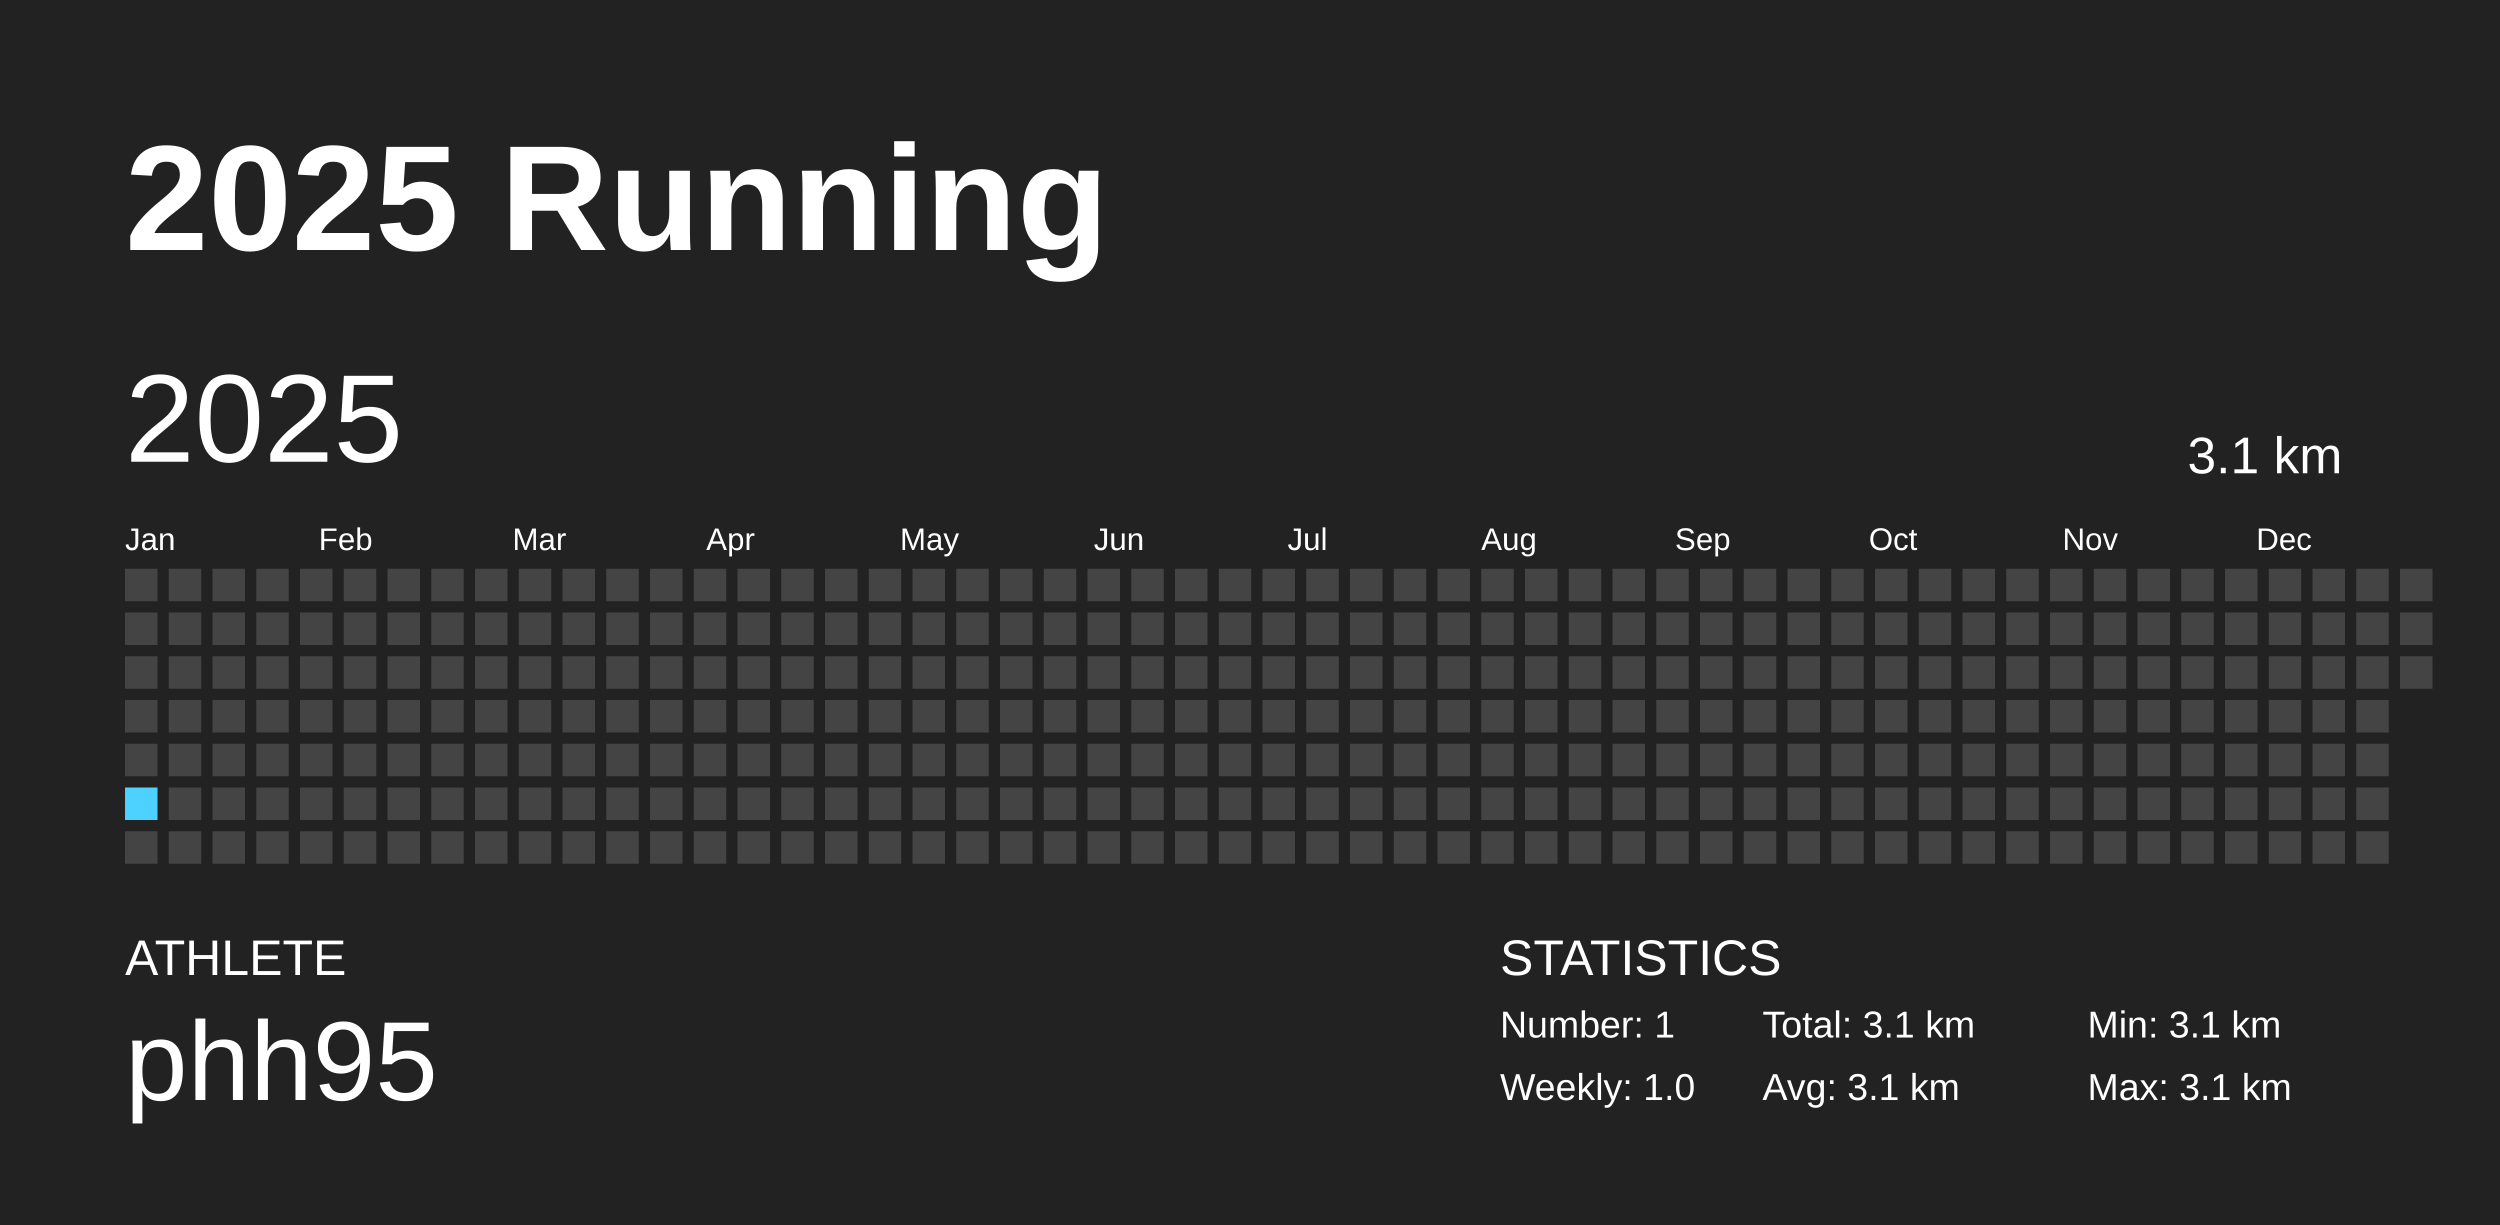
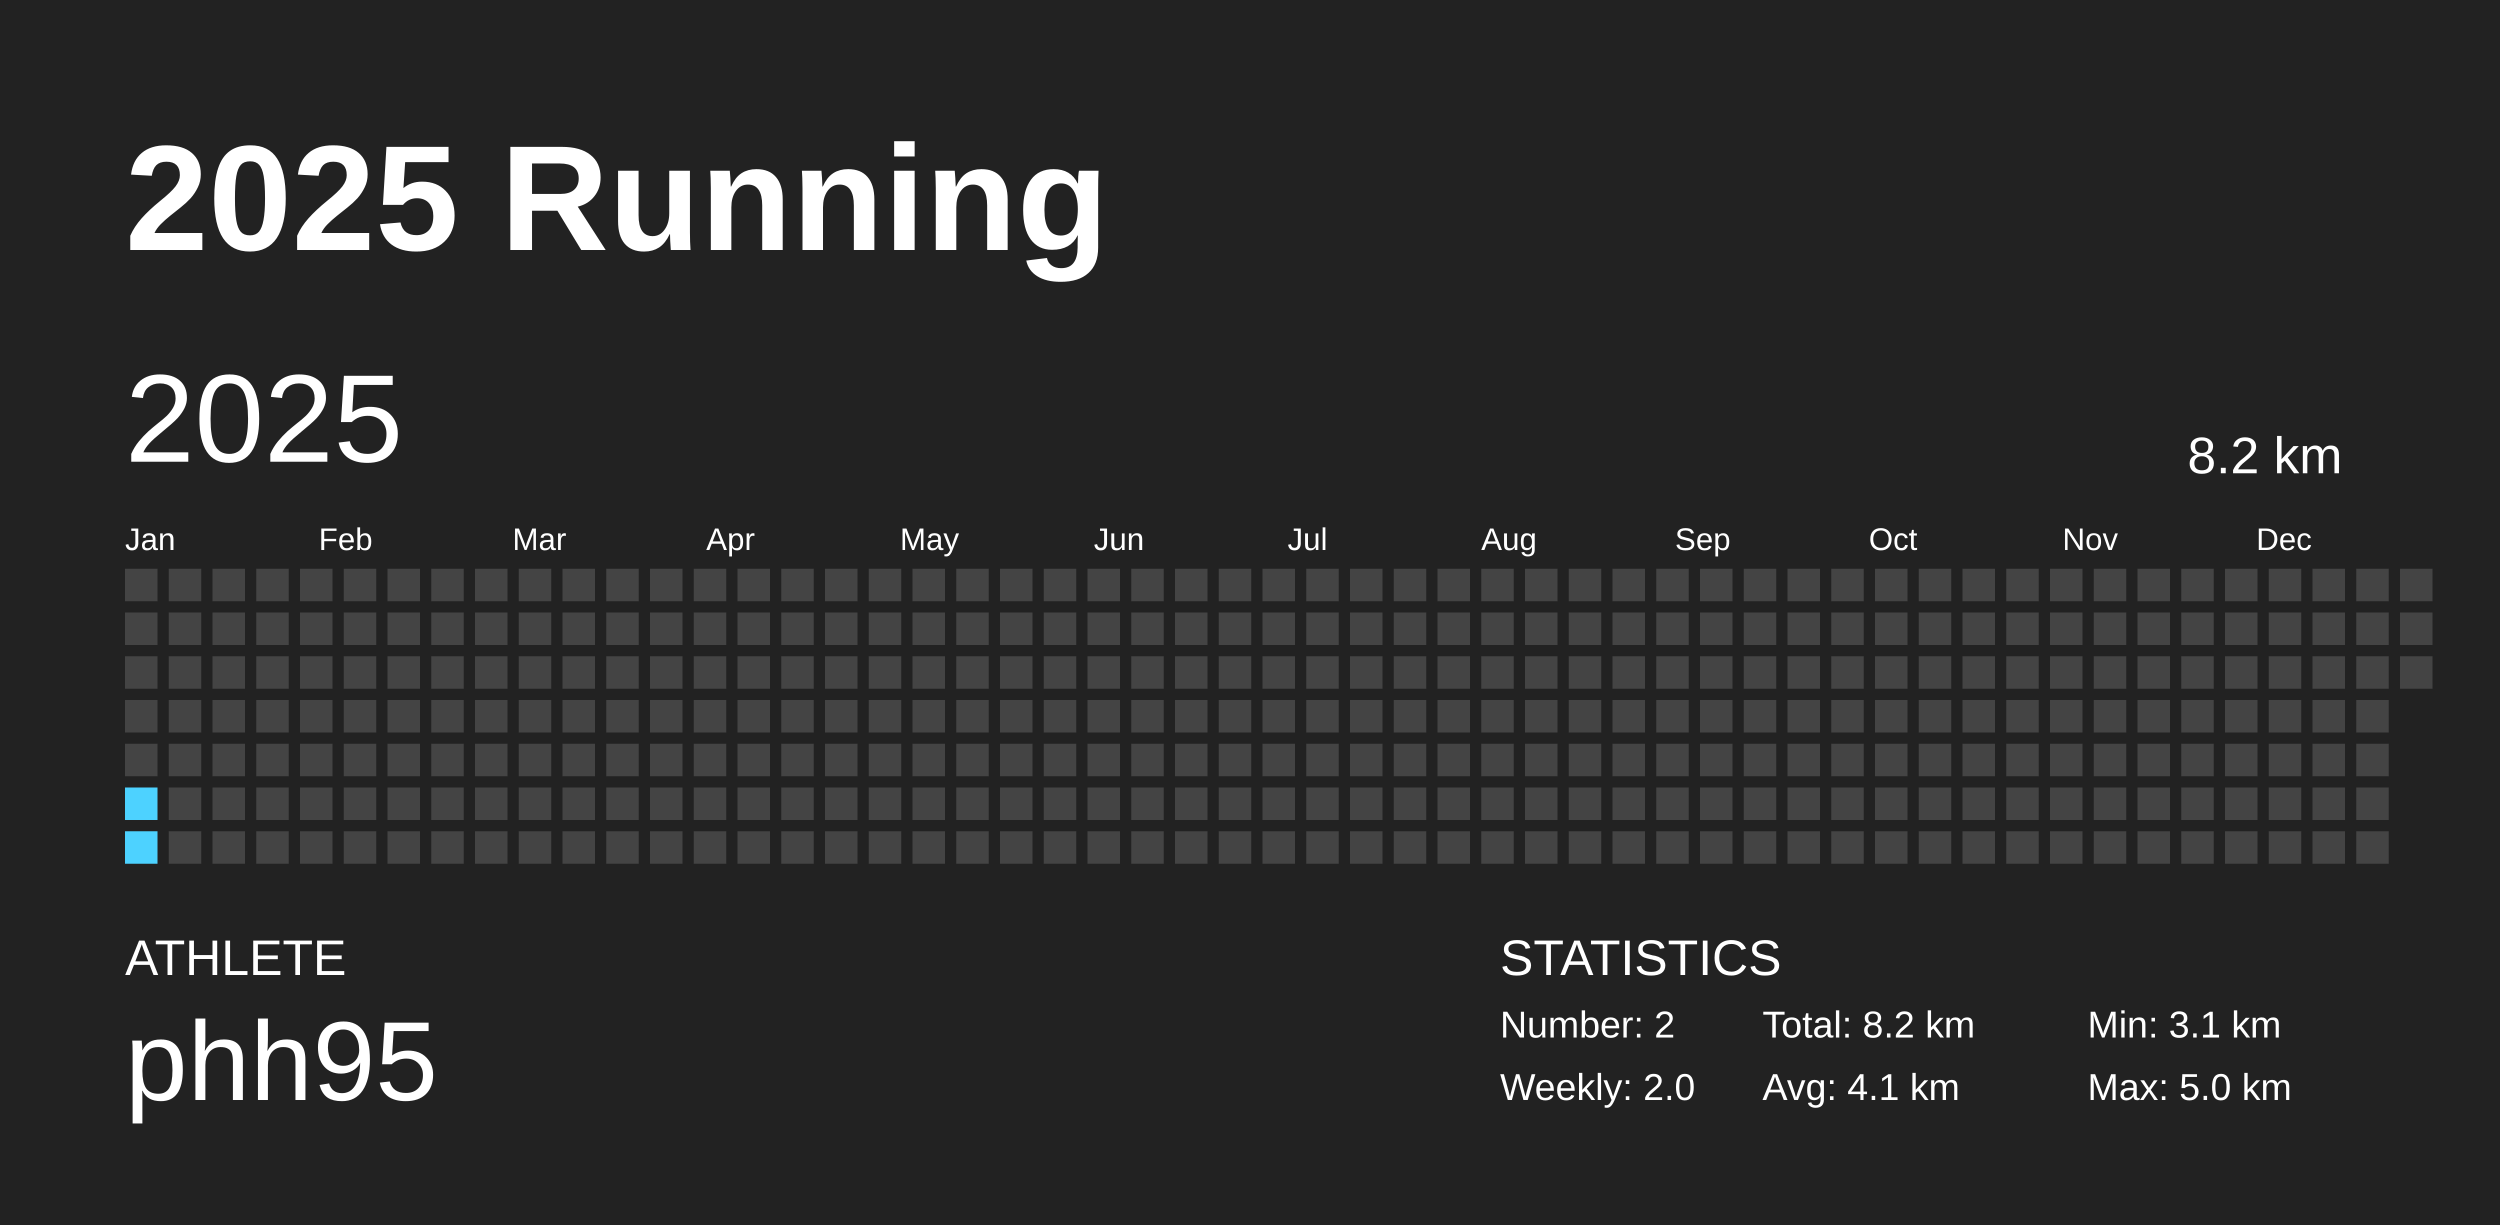
<svg xmlns="http://www.w3.org/2000/svg" baseProfile="full" height="98mm" version="1.1" viewBox="0,0,200,98" width="200mm">
  <defs />
  <rect fill="#222222" height="98" width="200" x="0" y="0" />
  <text fill="#FFFFFF" style="font-size:12px; font-family:Arial; font-weight:bold;" x="10" y="20">2025 Running</text>
  <text fill="#FFFFFF" style="font-size:4px; font-family:Arial" x="10" y="78">ATHLETE</text>
  <text fill="#FFFFFF" style="font-size:9px; font-family:Arial" x="10" y="88">phh95</text>
  <text fill="#FFFFFF" style="font-size:4px; font-family:Arial" x="120" y="78">STATISTICS</text>
-   <text fill="#FFFFFF" style="font-size:3px; font-family:Arial" x="120" y="83">Number: 1</text>
-   <text fill="#FFFFFF" style="font-size:3px; font-family:Arial" x="120" y="88">Weekly: 1.0</text>
-   <text fill="#FFFFFF" style="font-size:3px; font-family:Arial" x="141" y="83">Total: 3.1 km</text>
-   <text fill="#FFFFFF" style="font-size:3px; font-family:Arial" x="141" y="88">Avg: 3.1 km</text>
+   <text fill="#FFFFFF" style="font-size:3px; font-family:Arial" x="120" y="83">Number: 2</text>
+   <text fill="#FFFFFF" style="font-size:3px; font-family:Arial" x="120" y="88">Weekly: 2.0</text>
+   <text fill="#FFFFFF" style="font-size:3px; font-family:Arial" x="141" y="83">Total: 8.2 km</text>
+   <text fill="#FFFFFF" style="font-size:3px; font-family:Arial" x="141" y="88">Avg: 4.1 km</text>
  <text fill="#FFFFFF" style="font-size:3px; font-family:Arial" x="167" y="83">Min: 3.1 km</text>
-   <text fill="#FFFFFF" style="font-size:3px; font-family:Arial" x="167" y="88">Max: 3.1 km</text>
+   <text fill="#FFFFFF" style="font-size:3px; font-family:Arial" x="167" y="88">Max: 5.0 km</text>
  <text dominant-baseline="hanging" fill="#FFFFFF" style="font-size:10.0px; font-family:Arial;" x="10" y="30">2025</text>
-   <text dominant-baseline="hanging" fill="#FFFFFF" style="font-size:4.125px; font-family:Arial;" x="175" y="35">3.1 km</text>
+   <text dominant-baseline="hanging" fill="#FFFFFF" style="font-size:4.125px; font-family:Arial;" x="175" y="35">8.2 km</text>
  <text fill="#FFFFFF" style="font-size:2.5px; font-family:Arial" x="10.0" y="44">Jan</text>
  <text fill="#FFFFFF" style="font-size:2.5px; font-family:Arial" x="25.5" y="44">Feb</text>
  <text fill="#FFFFFF" style="font-size:2.5px; font-family:Arial" x="41.0" y="44">Mar</text>
  <text fill="#FFFFFF" style="font-size:2.5px; font-family:Arial" x="56.5" y="44">Apr</text>
  <text fill="#FFFFFF" style="font-size:2.5px; font-family:Arial" x="72.0" y="44">May</text>
  <text fill="#FFFFFF" style="font-size:2.5px; font-family:Arial" x="87.5" y="44">Jun</text>
  <text fill="#FFFFFF" style="font-size:2.5px; font-family:Arial" x="103.0" y="44">Jul</text>
  <text fill="#FFFFFF" style="font-size:2.5px; font-family:Arial" x="118.5" y="44">Aug</text>
  <text fill="#FFFFFF" style="font-size:2.5px; font-family:Arial" x="134.0" y="44">Sep</text>
  <text fill="#FFFFFF" style="font-size:2.5px; font-family:Arial" x="149.5" y="44">Oct</text>
  <text fill="#FFFFFF" style="font-size:2.5px; font-family:Arial" x="165.0" y="44">Nov</text>
  <text fill="#FFFFFF" style="font-size:2.5px; font-family:Arial" x="180.5" y="44">Dec</text>
  <rect fill="#444444" height="2.6" width="2.6" x="10.0" y="45.5" />
  <rect fill="#444444" height="2.6" width="2.6" x="10.0" y="49.0" />
  <rect fill="#444444" height="2.6" width="2.6" x="10.0" y="52.5" />
  <rect fill="#444444" height="2.6" width="2.6" x="10.0" y="56.0" />
  <rect fill="#444444" height="2.6" width="2.6" x="10.0" y="59.5" />
-   <rect fill="#4DD2FF" height="2.6" width="2.6" x="10.0" y="63.0" />
-   <rect fill="#444444" height="2.6" width="2.6" x="10.0" y="66.5" />
+   <rect fill="#4dd2ff" height="2.6" width="2.6" x="10.0" y="63.0" />
+   <rect fill="#4dd2ff" height="2.6" width="2.6" x="10.0" y="66.5" />
  <rect fill="#444444" height="2.6" width="2.6" x="13.5" y="45.5" />
  <rect fill="#444444" height="2.6" width="2.6" x="13.5" y="49.0" />
  <rect fill="#444444" height="2.6" width="2.6" x="13.5" y="52.5" />
  <rect fill="#444444" height="2.6" width="2.6" x="13.5" y="56.0" />
  <rect fill="#444444" height="2.6" width="2.6" x="13.5" y="59.5" />
  <rect fill="#444444" height="2.6" width="2.6" x="13.5" y="63.0" />
  <rect fill="#444444" height="2.6" width="2.6" x="13.5" y="66.5" />
  <rect fill="#444444" height="2.6" width="2.6" x="17.0" y="45.5" />
  <rect fill="#444444" height="2.6" width="2.6" x="17.0" y="49.0" />
  <rect fill="#444444" height="2.6" width="2.6" x="17.0" y="52.5" />
  <rect fill="#444444" height="2.6" width="2.6" x="17.0" y="56.0" />
  <rect fill="#444444" height="2.6" width="2.6" x="17.0" y="59.5" />
  <rect fill="#444444" height="2.6" width="2.6" x="17.0" y="63.0" />
  <rect fill="#444444" height="2.6" width="2.6" x="17.0" y="66.5" />
  <rect fill="#444444" height="2.6" width="2.6" x="20.5" y="45.5" />
  <rect fill="#444444" height="2.6" width="2.6" x="20.5" y="49.0" />
  <rect fill="#444444" height="2.6" width="2.6" x="20.5" y="52.5" />
  <rect fill="#444444" height="2.6" width="2.6" x="20.5" y="56.0" />
  <rect fill="#444444" height="2.6" width="2.6" x="20.5" y="59.5" />
  <rect fill="#444444" height="2.6" width="2.6" x="20.5" y="63.0" />
  <rect fill="#444444" height="2.6" width="2.6" x="20.5" y="66.5" />
  <rect fill="#444444" height="2.6" width="2.6" x="24.0" y="45.5" />
  <rect fill="#444444" height="2.6" width="2.6" x="24.0" y="49.0" />
  <rect fill="#444444" height="2.6" width="2.6" x="24.0" y="52.5" />
  <rect fill="#444444" height="2.6" width="2.6" x="24.0" y="56.0" />
  <rect fill="#444444" height="2.6" width="2.6" x="24.0" y="59.5" />
  <rect fill="#444444" height="2.6" width="2.6" x="24.0" y="63.0" />
  <rect fill="#444444" height="2.6" width="2.6" x="24.0" y="66.5" />
  <rect fill="#444444" height="2.6" width="2.6" x="27.5" y="45.5" />
  <rect fill="#444444" height="2.6" width="2.6" x="27.5" y="49.0" />
  <rect fill="#444444" height="2.6" width="2.6" x="27.5" y="52.5" />
  <rect fill="#444444" height="2.6" width="2.6" x="27.5" y="56.0" />
  <rect fill="#444444" height="2.6" width="2.6" x="27.5" y="59.5" />
  <rect fill="#444444" height="2.6" width="2.6" x="27.5" y="63.0" />
  <rect fill="#444444" height="2.6" width="2.6" x="27.5" y="66.5" />
  <rect fill="#444444" height="2.6" width="2.6" x="31.0" y="45.5" />
  <rect fill="#444444" height="2.6" width="2.6" x="31.0" y="49.0" />
  <rect fill="#444444" height="2.6" width="2.6" x="31.0" y="52.5" />
  <rect fill="#444444" height="2.6" width="2.6" x="31.0" y="56.0" />
  <rect fill="#444444" height="2.6" width="2.6" x="31.0" y="59.5" />
  <rect fill="#444444" height="2.6" width="2.6" x="31.0" y="63.0" />
  <rect fill="#444444" height="2.6" width="2.6" x="31.0" y="66.5" />
  <rect fill="#444444" height="2.6" width="2.6" x="34.5" y="45.5" />
  <rect fill="#444444" height="2.6" width="2.6" x="34.5" y="49.0" />
  <rect fill="#444444" height="2.6" width="2.6" x="34.5" y="52.5" />
  <rect fill="#444444" height="2.6" width="2.6" x="34.5" y="56.0" />
  <rect fill="#444444" height="2.6" width="2.6" x="34.5" y="59.5" />
  <rect fill="#444444" height="2.6" width="2.6" x="34.5" y="63.0" />
  <rect fill="#444444" height="2.6" width="2.6" x="34.5" y="66.5" />
  <rect fill="#444444" height="2.6" width="2.6" x="38.0" y="45.5" />
  <rect fill="#444444" height="2.6" width="2.6" x="38.0" y="49.0" />
  <rect fill="#444444" height="2.6" width="2.6" x="38.0" y="52.5" />
  <rect fill="#444444" height="2.6" width="2.6" x="38.0" y="56.0" />
  <rect fill="#444444" height="2.6" width="2.6" x="38.0" y="59.5" />
  <rect fill="#444444" height="2.6" width="2.6" x="38.0" y="63.0" />
  <rect fill="#444444" height="2.6" width="2.6" x="38.0" y="66.5" />
  <rect fill="#444444" height="2.6" width="2.6" x="41.5" y="45.5" />
  <rect fill="#444444" height="2.6" width="2.6" x="41.5" y="49.0" />
  <rect fill="#444444" height="2.6" width="2.6" x="41.5" y="52.5" />
  <rect fill="#444444" height="2.6" width="2.6" x="41.5" y="56.0" />
  <rect fill="#444444" height="2.6" width="2.6" x="41.5" y="59.5" />
  <rect fill="#444444" height="2.6" width="2.6" x="41.5" y="63.0" />
  <rect fill="#444444" height="2.6" width="2.6" x="41.5" y="66.5" />
  <rect fill="#444444" height="2.6" width="2.6" x="45.0" y="45.5" />
  <rect fill="#444444" height="2.6" width="2.6" x="45.0" y="49.0" />
  <rect fill="#444444" height="2.6" width="2.6" x="45.0" y="52.5" />
  <rect fill="#444444" height="2.6" width="2.6" x="45.0" y="56.0" />
  <rect fill="#444444" height="2.6" width="2.6" x="45.0" y="59.5" />
  <rect fill="#444444" height="2.6" width="2.6" x="45.0" y="63.0" />
  <rect fill="#444444" height="2.6" width="2.6" x="45.0" y="66.5" />
  <rect fill="#444444" height="2.6" width="2.6" x="48.5" y="45.5" />
  <rect fill="#444444" height="2.6" width="2.6" x="48.5" y="49.0" />
  <rect fill="#444444" height="2.6" width="2.6" x="48.5" y="52.5" />
  <rect fill="#444444" height="2.6" width="2.6" x="48.5" y="56.0" />
  <rect fill="#444444" height="2.6" width="2.6" x="48.5" y="59.5" />
  <rect fill="#444444" height="2.6" width="2.6" x="48.5" y="63.0" />
  <rect fill="#444444" height="2.6" width="2.6" x="48.5" y="66.5" />
  <rect fill="#444444" height="2.6" width="2.6" x="52.0" y="45.5" />
  <rect fill="#444444" height="2.6" width="2.6" x="52.0" y="49.0" />
  <rect fill="#444444" height="2.6" width="2.6" x="52.0" y="52.5" />
  <rect fill="#444444" height="2.6" width="2.6" x="52.0" y="56.0" />
  <rect fill="#444444" height="2.6" width="2.6" x="52.0" y="59.5" />
  <rect fill="#444444" height="2.6" width="2.6" x="52.0" y="63.0" />
  <rect fill="#444444" height="2.6" width="2.6" x="52.0" y="66.5" />
  <rect fill="#444444" height="2.6" width="2.6" x="55.5" y="45.5" />
  <rect fill="#444444" height="2.6" width="2.6" x="55.5" y="49.0" />
  <rect fill="#444444" height="2.6" width="2.6" x="55.5" y="52.5" />
  <rect fill="#444444" height="2.6" width="2.6" x="55.5" y="56.0" />
  <rect fill="#444444" height="2.6" width="2.6" x="55.5" y="59.5" />
  <rect fill="#444444" height="2.6" width="2.6" x="55.5" y="63.0" />
  <rect fill="#444444" height="2.6" width="2.6" x="55.5" y="66.5" />
  <rect fill="#444444" height="2.6" width="2.6" x="59.0" y="45.5" />
  <rect fill="#444444" height="2.6" width="2.6" x="59.0" y="49.0" />
  <rect fill="#444444" height="2.6" width="2.6" x="59.0" y="52.5" />
  <rect fill="#444444" height="2.6" width="2.6" x="59.0" y="56.0" />
  <rect fill="#444444" height="2.6" width="2.6" x="59.0" y="59.5" />
  <rect fill="#444444" height="2.6" width="2.6" x="59.0" y="63.0" />
  <rect fill="#444444" height="2.6" width="2.6" x="59.0" y="66.5" />
  <rect fill="#444444" height="2.6" width="2.6" x="62.5" y="45.5" />
  <rect fill="#444444" height="2.6" width="2.6" x="62.5" y="49.0" />
  <rect fill="#444444" height="2.6" width="2.6" x="62.5" y="52.5" />
  <rect fill="#444444" height="2.6" width="2.6" x="62.5" y="56.0" />
  <rect fill="#444444" height="2.6" width="2.6" x="62.5" y="59.5" />
  <rect fill="#444444" height="2.6" width="2.6" x="62.5" y="63.0" />
  <rect fill="#444444" height="2.6" width="2.6" x="62.5" y="66.5" />
  <rect fill="#444444" height="2.6" width="2.6" x="66.0" y="45.5" />
  <rect fill="#444444" height="2.6" width="2.6" x="66.0" y="49.0" />
  <rect fill="#444444" height="2.6" width="2.6" x="66.0" y="52.5" />
  <rect fill="#444444" height="2.6" width="2.6" x="66.0" y="56.0" />
  <rect fill="#444444" height="2.6" width="2.6" x="66.0" y="59.5" />
  <rect fill="#444444" height="2.6" width="2.6" x="66.0" y="63.0" />
  <rect fill="#444444" height="2.6" width="2.6" x="66.0" y="66.5" />
  <rect fill="#444444" height="2.6" width="2.6" x="69.5" y="45.5" />
  <rect fill="#444444" height="2.6" width="2.6" x="69.5" y="49.0" />
  <rect fill="#444444" height="2.6" width="2.6" x="69.5" y="52.5" />
  <rect fill="#444444" height="2.6" width="2.6" x="69.5" y="56.0" />
  <rect fill="#444444" height="2.6" width="2.6" x="69.5" y="59.5" />
  <rect fill="#444444" height="2.6" width="2.6" x="69.5" y="63.0" />
  <rect fill="#444444" height="2.6" width="2.6" x="69.5" y="66.5" />
  <rect fill="#444444" height="2.6" width="2.6" x="73.0" y="45.5" />
  <rect fill="#444444" height="2.6" width="2.6" x="73.0" y="49.0" />
  <rect fill="#444444" height="2.6" width="2.6" x="73.0" y="52.5" />
  <rect fill="#444444" height="2.6" width="2.6" x="73.0" y="56.0" />
  <rect fill="#444444" height="2.6" width="2.6" x="73.0" y="59.5" />
  <rect fill="#444444" height="2.6" width="2.6" x="73.0" y="63.0" />
  <rect fill="#444444" height="2.6" width="2.6" x="73.0" y="66.5" />
  <rect fill="#444444" height="2.6" width="2.6" x="76.5" y="45.5" />
  <rect fill="#444444" height="2.6" width="2.6" x="76.5" y="49.0" />
  <rect fill="#444444" height="2.6" width="2.6" x="76.5" y="52.5" />
  <rect fill="#444444" height="2.6" width="2.6" x="76.5" y="56.0" />
  <rect fill="#444444" height="2.6" width="2.6" x="76.5" y="59.5" />
  <rect fill="#444444" height="2.6" width="2.6" x="76.5" y="63.0" />
  <rect fill="#444444" height="2.6" width="2.6" x="76.5" y="66.5" />
  <rect fill="#444444" height="2.6" width="2.6" x="80.0" y="45.5" />
  <rect fill="#444444" height="2.6" width="2.6" x="80.0" y="49.0" />
  <rect fill="#444444" height="2.6" width="2.6" x="80.0" y="52.5" />
  <rect fill="#444444" height="2.6" width="2.6" x="80.0" y="56.0" />
  <rect fill="#444444" height="2.6" width="2.6" x="80.0" y="59.5" />
  <rect fill="#444444" height="2.6" width="2.6" x="80.0" y="63.0" />
  <rect fill="#444444" height="2.6" width="2.6" x="80.0" y="66.5" />
  <rect fill="#444444" height="2.6" width="2.6" x="83.5" y="45.5" />
  <rect fill="#444444" height="2.6" width="2.6" x="83.5" y="49.0" />
  <rect fill="#444444" height="2.6" width="2.6" x="83.5" y="52.5" />
  <rect fill="#444444" height="2.6" width="2.6" x="83.5" y="56.0" />
  <rect fill="#444444" height="2.6" width="2.6" x="83.5" y="59.5" />
  <rect fill="#444444" height="2.6" width="2.6" x="83.5" y="63.0" />
  <rect fill="#444444" height="2.6" width="2.6" x="83.5" y="66.5" />
  <rect fill="#444444" height="2.6" width="2.6" x="87.0" y="45.5" />
  <rect fill="#444444" height="2.6" width="2.6" x="87.0" y="49.0" />
  <rect fill="#444444" height="2.6" width="2.6" x="87.0" y="52.5" />
  <rect fill="#444444" height="2.6" width="2.6" x="87.0" y="56.0" />
  <rect fill="#444444" height="2.6" width="2.6" x="87.0" y="59.5" />
  <rect fill="#444444" height="2.6" width="2.6" x="87.0" y="63.0" />
  <rect fill="#444444" height="2.6" width="2.6" x="87.0" y="66.5" />
  <rect fill="#444444" height="2.6" width="2.6" x="90.5" y="45.5" />
  <rect fill="#444444" height="2.6" width="2.6" x="90.5" y="49.0" />
  <rect fill="#444444" height="2.6" width="2.6" x="90.5" y="52.5" />
  <rect fill="#444444" height="2.6" width="2.6" x="90.5" y="56.0" />
  <rect fill="#444444" height="2.6" width="2.6" x="90.5" y="59.5" />
  <rect fill="#444444" height="2.6" width="2.6" x="90.5" y="63.0" />
  <rect fill="#444444" height="2.6" width="2.6" x="90.5" y="66.5" />
  <rect fill="#444444" height="2.6" width="2.6" x="94.0" y="45.5" />
  <rect fill="#444444" height="2.6" width="2.6" x="94.0" y="49.0" />
  <rect fill="#444444" height="2.6" width="2.6" x="94.0" y="52.5" />
  <rect fill="#444444" height="2.6" width="2.6" x="94.0" y="56.0" />
  <rect fill="#444444" height="2.6" width="2.6" x="94.0" y="59.5" />
  <rect fill="#444444" height="2.6" width="2.6" x="94.0" y="63.0" />
  <rect fill="#444444" height="2.6" width="2.6" x="94.0" y="66.5" />
  <rect fill="#444444" height="2.6" width="2.6" x="97.5" y="45.5" />
  <rect fill="#444444" height="2.6" width="2.6" x="97.5" y="49.0" />
  <rect fill="#444444" height="2.6" width="2.6" x="97.5" y="52.5" />
  <rect fill="#444444" height="2.6" width="2.6" x="97.5" y="56.0" />
  <rect fill="#444444" height="2.6" width="2.6" x="97.5" y="59.5" />
  <rect fill="#444444" height="2.6" width="2.6" x="97.5" y="63.0" />
  <rect fill="#444444" height="2.6" width="2.6" x="97.5" y="66.5" />
  <rect fill="#444444" height="2.6" width="2.6" x="101.0" y="45.5" />
  <rect fill="#444444" height="2.6" width="2.6" x="101.0" y="49.0" />
  <rect fill="#444444" height="2.6" width="2.6" x="101.0" y="52.5" />
  <rect fill="#444444" height="2.6" width="2.6" x="101.0" y="56.0" />
  <rect fill="#444444" height="2.6" width="2.6" x="101.0" y="59.5" />
  <rect fill="#444444" height="2.6" width="2.6" x="101.0" y="63.0" />
  <rect fill="#444444" height="2.6" width="2.6" x="101.0" y="66.5" />
  <rect fill="#444444" height="2.6" width="2.6" x="104.5" y="45.5" />
  <rect fill="#444444" height="2.6" width="2.6" x="104.5" y="49.0" />
  <rect fill="#444444" height="2.6" width="2.6" x="104.5" y="52.5" />
  <rect fill="#444444" height="2.6" width="2.6" x="104.5" y="56.0" />
  <rect fill="#444444" height="2.6" width="2.6" x="104.5" y="59.5" />
  <rect fill="#444444" height="2.6" width="2.6" x="104.5" y="63.0" />
  <rect fill="#444444" height="2.6" width="2.6" x="104.5" y="66.5" />
  <rect fill="#444444" height="2.6" width="2.6" x="108.0" y="45.5" />
  <rect fill="#444444" height="2.6" width="2.6" x="108.0" y="49.0" />
  <rect fill="#444444" height="2.6" width="2.6" x="108.0" y="52.5" />
  <rect fill="#444444" height="2.6" width="2.6" x="108.0" y="56.0" />
  <rect fill="#444444" height="2.6" width="2.6" x="108.0" y="59.5" />
  <rect fill="#444444" height="2.6" width="2.6" x="108.0" y="63.0" />
  <rect fill="#444444" height="2.6" width="2.6" x="108.0" y="66.5" />
  <rect fill="#444444" height="2.6" width="2.6" x="111.5" y="45.5" />
  <rect fill="#444444" height="2.6" width="2.6" x="111.5" y="49.0" />
  <rect fill="#444444" height="2.6" width="2.6" x="111.5" y="52.5" />
  <rect fill="#444444" height="2.6" width="2.6" x="111.5" y="56.0" />
  <rect fill="#444444" height="2.6" width="2.6" x="111.5" y="59.5" />
  <rect fill="#444444" height="2.6" width="2.6" x="111.5" y="63.0" />
  <rect fill="#444444" height="2.6" width="2.6" x="111.5" y="66.5" />
  <rect fill="#444444" height="2.6" width="2.6" x="115.0" y="45.5" />
  <rect fill="#444444" height="2.6" width="2.6" x="115.0" y="49.0" />
  <rect fill="#444444" height="2.6" width="2.6" x="115.0" y="52.5" />
  <rect fill="#444444" height="2.6" width="2.6" x="115.0" y="56.0" />
  <rect fill="#444444" height="2.6" width="2.6" x="115.0" y="59.5" />
  <rect fill="#444444" height="2.6" width="2.6" x="115.0" y="63.0" />
  <rect fill="#444444" height="2.6" width="2.6" x="115.0" y="66.5" />
  <rect fill="#444444" height="2.6" width="2.6" x="118.5" y="45.5" />
  <rect fill="#444444" height="2.6" width="2.6" x="118.5" y="49.0" />
  <rect fill="#444444" height="2.6" width="2.6" x="118.5" y="52.5" />
  <rect fill="#444444" height="2.6" width="2.6" x="118.5" y="56.0" />
  <rect fill="#444444" height="2.6" width="2.6" x="118.5" y="59.5" />
  <rect fill="#444444" height="2.6" width="2.6" x="118.5" y="63.0" />
  <rect fill="#444444" height="2.6" width="2.6" x="118.5" y="66.5" />
  <rect fill="#444444" height="2.6" width="2.6" x="122.0" y="45.5" />
  <rect fill="#444444" height="2.6" width="2.6" x="122.0" y="49.0" />
  <rect fill="#444444" height="2.6" width="2.6" x="122.0" y="52.5" />
  <rect fill="#444444" height="2.6" width="2.6" x="122.0" y="56.0" />
  <rect fill="#444444" height="2.6" width="2.6" x="122.0" y="59.5" />
  <rect fill="#444444" height="2.6" width="2.6" x="122.0" y="63.0" />
  <rect fill="#444444" height="2.6" width="2.6" x="122.0" y="66.5" />
  <rect fill="#444444" height="2.6" width="2.6" x="125.5" y="45.5" />
  <rect fill="#444444" height="2.6" width="2.6" x="125.5" y="49.0" />
  <rect fill="#444444" height="2.6" width="2.6" x="125.5" y="52.5" />
  <rect fill="#444444" height="2.6" width="2.6" x="125.5" y="56.0" />
  <rect fill="#444444" height="2.6" width="2.6" x="125.5" y="59.5" />
  <rect fill="#444444" height="2.6" width="2.6" x="125.5" y="63.0" />
  <rect fill="#444444" height="2.6" width="2.6" x="125.5" y="66.5" />
  <rect fill="#444444" height="2.6" width="2.6" x="129.0" y="45.5" />
  <rect fill="#444444" height="2.6" width="2.6" x="129.0" y="49.0" />
  <rect fill="#444444" height="2.6" width="2.6" x="129.0" y="52.5" />
  <rect fill="#444444" height="2.6" width="2.6" x="129.0" y="56.0" />
  <rect fill="#444444" height="2.6" width="2.6" x="129.0" y="59.5" />
  <rect fill="#444444" height="2.6" width="2.6" x="129.0" y="63.0" />
  <rect fill="#444444" height="2.6" width="2.6" x="129.0" y="66.5" />
  <rect fill="#444444" height="2.6" width="2.6" x="132.5" y="45.5" />
  <rect fill="#444444" height="2.6" width="2.6" x="132.5" y="49.0" />
  <rect fill="#444444" height="2.6" width="2.6" x="132.5" y="52.5" />
  <rect fill="#444444" height="2.6" width="2.6" x="132.5" y="56.0" />
  <rect fill="#444444" height="2.6" width="2.6" x="132.5" y="59.5" />
  <rect fill="#444444" height="2.6" width="2.6" x="132.5" y="63.0" />
  <rect fill="#444444" height="2.6" width="2.6" x="132.5" y="66.5" />
  <rect fill="#444444" height="2.6" width="2.6" x="136.0" y="45.5" />
  <rect fill="#444444" height="2.6" width="2.6" x="136.0" y="49.0" />
  <rect fill="#444444" height="2.6" width="2.6" x="136.0" y="52.5" />
  <rect fill="#444444" height="2.6" width="2.6" x="136.0" y="56.0" />
  <rect fill="#444444" height="2.6" width="2.6" x="136.0" y="59.5" />
  <rect fill="#444444" height="2.6" width="2.6" x="136.0" y="63.0" />
  <rect fill="#444444" height="2.6" width="2.6" x="136.0" y="66.5" />
  <rect fill="#444444" height="2.6" width="2.6" x="139.5" y="45.5" />
  <rect fill="#444444" height="2.6" width="2.6" x="139.5" y="49.0" />
  <rect fill="#444444" height="2.6" width="2.6" x="139.5" y="52.5" />
  <rect fill="#444444" height="2.6" width="2.6" x="139.5" y="56.0" />
  <rect fill="#444444" height="2.6" width="2.6" x="139.5" y="59.5" />
  <rect fill="#444444" height="2.6" width="2.6" x="139.5" y="63.0" />
  <rect fill="#444444" height="2.6" width="2.6" x="139.5" y="66.5" />
  <rect fill="#444444" height="2.6" width="2.6" x="143.0" y="45.5" />
  <rect fill="#444444" height="2.6" width="2.6" x="143.0" y="49.0" />
  <rect fill="#444444" height="2.6" width="2.6" x="143.0" y="52.5" />
  <rect fill="#444444" height="2.6" width="2.6" x="143.0" y="56.0" />
  <rect fill="#444444" height="2.6" width="2.6" x="143.0" y="59.5" />
  <rect fill="#444444" height="2.6" width="2.6" x="143.0" y="63.0" />
  <rect fill="#444444" height="2.6" width="2.6" x="143.0" y="66.5" />
  <rect fill="#444444" height="2.6" width="2.6" x="146.5" y="45.5" />
  <rect fill="#444444" height="2.6" width="2.6" x="146.5" y="49.0" />
  <rect fill="#444444" height="2.6" width="2.6" x="146.5" y="52.5" />
  <rect fill="#444444" height="2.6" width="2.6" x="146.5" y="56.0" />
  <rect fill="#444444" height="2.6" width="2.6" x="146.5" y="59.5" />
  <rect fill="#444444" height="2.6" width="2.6" x="146.5" y="63.0" />
  <rect fill="#444444" height="2.6" width="2.6" x="146.5" y="66.5" />
  <rect fill="#444444" height="2.6" width="2.6" x="150.0" y="45.5" />
  <rect fill="#444444" height="2.6" width="2.6" x="150.0" y="49.0" />
  <rect fill="#444444" height="2.6" width="2.6" x="150.0" y="52.5" />
  <rect fill="#444444" height="2.6" width="2.6" x="150.0" y="56.0" />
  <rect fill="#444444" height="2.6" width="2.6" x="150.0" y="59.5" />
  <rect fill="#444444" height="2.6" width="2.6" x="150.0" y="63.0" />
  <rect fill="#444444" height="2.6" width="2.6" x="150.0" y="66.5" />
  <rect fill="#444444" height="2.6" width="2.6" x="153.5" y="45.5" />
  <rect fill="#444444" height="2.6" width="2.6" x="153.5" y="49.0" />
  <rect fill="#444444" height="2.6" width="2.6" x="153.5" y="52.5" />
  <rect fill="#444444" height="2.6" width="2.6" x="153.5" y="56.0" />
  <rect fill="#444444" height="2.6" width="2.6" x="153.5" y="59.5" />
  <rect fill="#444444" height="2.6" width="2.6" x="153.5" y="63.0" />
  <rect fill="#444444" height="2.6" width="2.6" x="153.5" y="66.5" />
  <rect fill="#444444" height="2.6" width="2.6" x="157.0" y="45.5" />
  <rect fill="#444444" height="2.6" width="2.6" x="157.0" y="49.0" />
  <rect fill="#444444" height="2.6" width="2.6" x="157.0" y="52.5" />
  <rect fill="#444444" height="2.6" width="2.6" x="157.0" y="56.0" />
  <rect fill="#444444" height="2.6" width="2.6" x="157.0" y="59.5" />
  <rect fill="#444444" height="2.6" width="2.6" x="157.0" y="63.0" />
  <rect fill="#444444" height="2.6" width="2.6" x="157.0" y="66.5" />
  <rect fill="#444444" height="2.6" width="2.6" x="160.5" y="45.5" />
  <rect fill="#444444" height="2.6" width="2.6" x="160.5" y="49.0" />
  <rect fill="#444444" height="2.6" width="2.6" x="160.5" y="52.5" />
  <rect fill="#444444" height="2.6" width="2.6" x="160.5" y="56.0" />
  <rect fill="#444444" height="2.6" width="2.6" x="160.5" y="59.5" />
  <rect fill="#444444" height="2.6" width="2.6" x="160.5" y="63.0" />
  <rect fill="#444444" height="2.6" width="2.6" x="160.5" y="66.5" />
  <rect fill="#444444" height="2.6" width="2.6" x="164.0" y="45.5" />
  <rect fill="#444444" height="2.6" width="2.6" x="164.0" y="49.0" />
  <rect fill="#444444" height="2.6" width="2.6" x="164.0" y="52.5" />
  <rect fill="#444444" height="2.6" width="2.6" x="164.0" y="56.0" />
  <rect fill="#444444" height="2.6" width="2.6" x="164.0" y="59.5" />
  <rect fill="#444444" height="2.6" width="2.6" x="164.0" y="63.0" />
  <rect fill="#444444" height="2.6" width="2.6" x="164.0" y="66.5" />
  <rect fill="#444444" height="2.6" width="2.6" x="167.5" y="45.5" />
  <rect fill="#444444" height="2.6" width="2.6" x="167.5" y="49.0" />
  <rect fill="#444444" height="2.6" width="2.6" x="167.5" y="52.5" />
  <rect fill="#444444" height="2.6" width="2.6" x="167.5" y="56.0" />
  <rect fill="#444444" height="2.6" width="2.6" x="167.5" y="59.5" />
  <rect fill="#444444" height="2.6" width="2.6" x="167.5" y="63.0" />
  <rect fill="#444444" height="2.6" width="2.6" x="167.5" y="66.5" />
  <rect fill="#444444" height="2.6" width="2.6" x="171.0" y="45.5" />
  <rect fill="#444444" height="2.6" width="2.6" x="171.0" y="49.0" />
  <rect fill="#444444" height="2.6" width="2.6" x="171.0" y="52.5" />
  <rect fill="#444444" height="2.6" width="2.6" x="171.0" y="56.0" />
  <rect fill="#444444" height="2.6" width="2.6" x="171.0" y="59.5" />
  <rect fill="#444444" height="2.6" width="2.6" x="171.0" y="63.0" />
  <rect fill="#444444" height="2.6" width="2.6" x="171.0" y="66.5" />
  <rect fill="#444444" height="2.6" width="2.6" x="174.5" y="45.5" />
  <rect fill="#444444" height="2.6" width="2.6" x="174.5" y="49.0" />
  <rect fill="#444444" height="2.6" width="2.6" x="174.5" y="52.5" />
  <rect fill="#444444" height="2.6" width="2.6" x="174.5" y="56.0" />
  <rect fill="#444444" height="2.6" width="2.6" x="174.5" y="59.5" />
  <rect fill="#444444" height="2.6" width="2.6" x="174.5" y="63.0" />
  <rect fill="#444444" height="2.6" width="2.6" x="174.5" y="66.5" />
  <rect fill="#444444" height="2.6" width="2.6" x="178.0" y="45.5" />
  <rect fill="#444444" height="2.6" width="2.6" x="178.0" y="49.0" />
  <rect fill="#444444" height="2.6" width="2.6" x="178.0" y="52.5" />
  <rect fill="#444444" height="2.6" width="2.6" x="178.0" y="56.0" />
  <rect fill="#444444" height="2.6" width="2.6" x="178.0" y="59.5" />
  <rect fill="#444444" height="2.6" width="2.6" x="178.0" y="63.0" />
  <rect fill="#444444" height="2.6" width="2.6" x="178.0" y="66.5" />
  <rect fill="#444444" height="2.6" width="2.6" x="181.5" y="45.5" />
  <rect fill="#444444" height="2.6" width="2.6" x="181.5" y="49.0" />
  <rect fill="#444444" height="2.6" width="2.6" x="181.5" y="52.5" />
  <rect fill="#444444" height="2.6" width="2.6" x="181.5" y="56.0" />
  <rect fill="#444444" height="2.6" width="2.6" x="181.5" y="59.5" />
  <rect fill="#444444" height="2.6" width="2.6" x="181.5" y="63.0" />
  <rect fill="#444444" height="2.6" width="2.6" x="181.5" y="66.5" />
  <rect fill="#444444" height="2.6" width="2.6" x="185.0" y="45.5" />
  <rect fill="#444444" height="2.6" width="2.6" x="185.0" y="49.0" />
  <rect fill="#444444" height="2.6" width="2.6" x="185.0" y="52.5" />
  <rect fill="#444444" height="2.6" width="2.6" x="185.0" y="56.0" />
  <rect fill="#444444" height="2.6" width="2.6" x="185.0" y="59.5" />
  <rect fill="#444444" height="2.6" width="2.6" x="185.0" y="63.0" />
  <rect fill="#444444" height="2.6" width="2.6" x="185.0" y="66.5" />
  <rect fill="#444444" height="2.6" width="2.6" x="188.5" y="45.5" />
  <rect fill="#444444" height="2.6" width="2.6" x="188.5" y="49.0" />
  <rect fill="#444444" height="2.6" width="2.6" x="188.5" y="52.5" />
  <rect fill="#444444" height="2.6" width="2.6" x="188.5" y="56.0" />
  <rect fill="#444444" height="2.6" width="2.6" x="188.5" y="59.5" />
  <rect fill="#444444" height="2.6" width="2.6" x="188.5" y="63.0" />
  <rect fill="#444444" height="2.6" width="2.6" x="188.5" y="66.5" />
  <rect fill="#444444" height="2.6" width="2.6" x="192.0" y="45.5" />
  <rect fill="#444444" height="2.6" width="2.6" x="192.0" y="49.0" />
  <rect fill="#444444" height="2.6" width="2.6" x="192.0" y="52.5" />
</svg>
